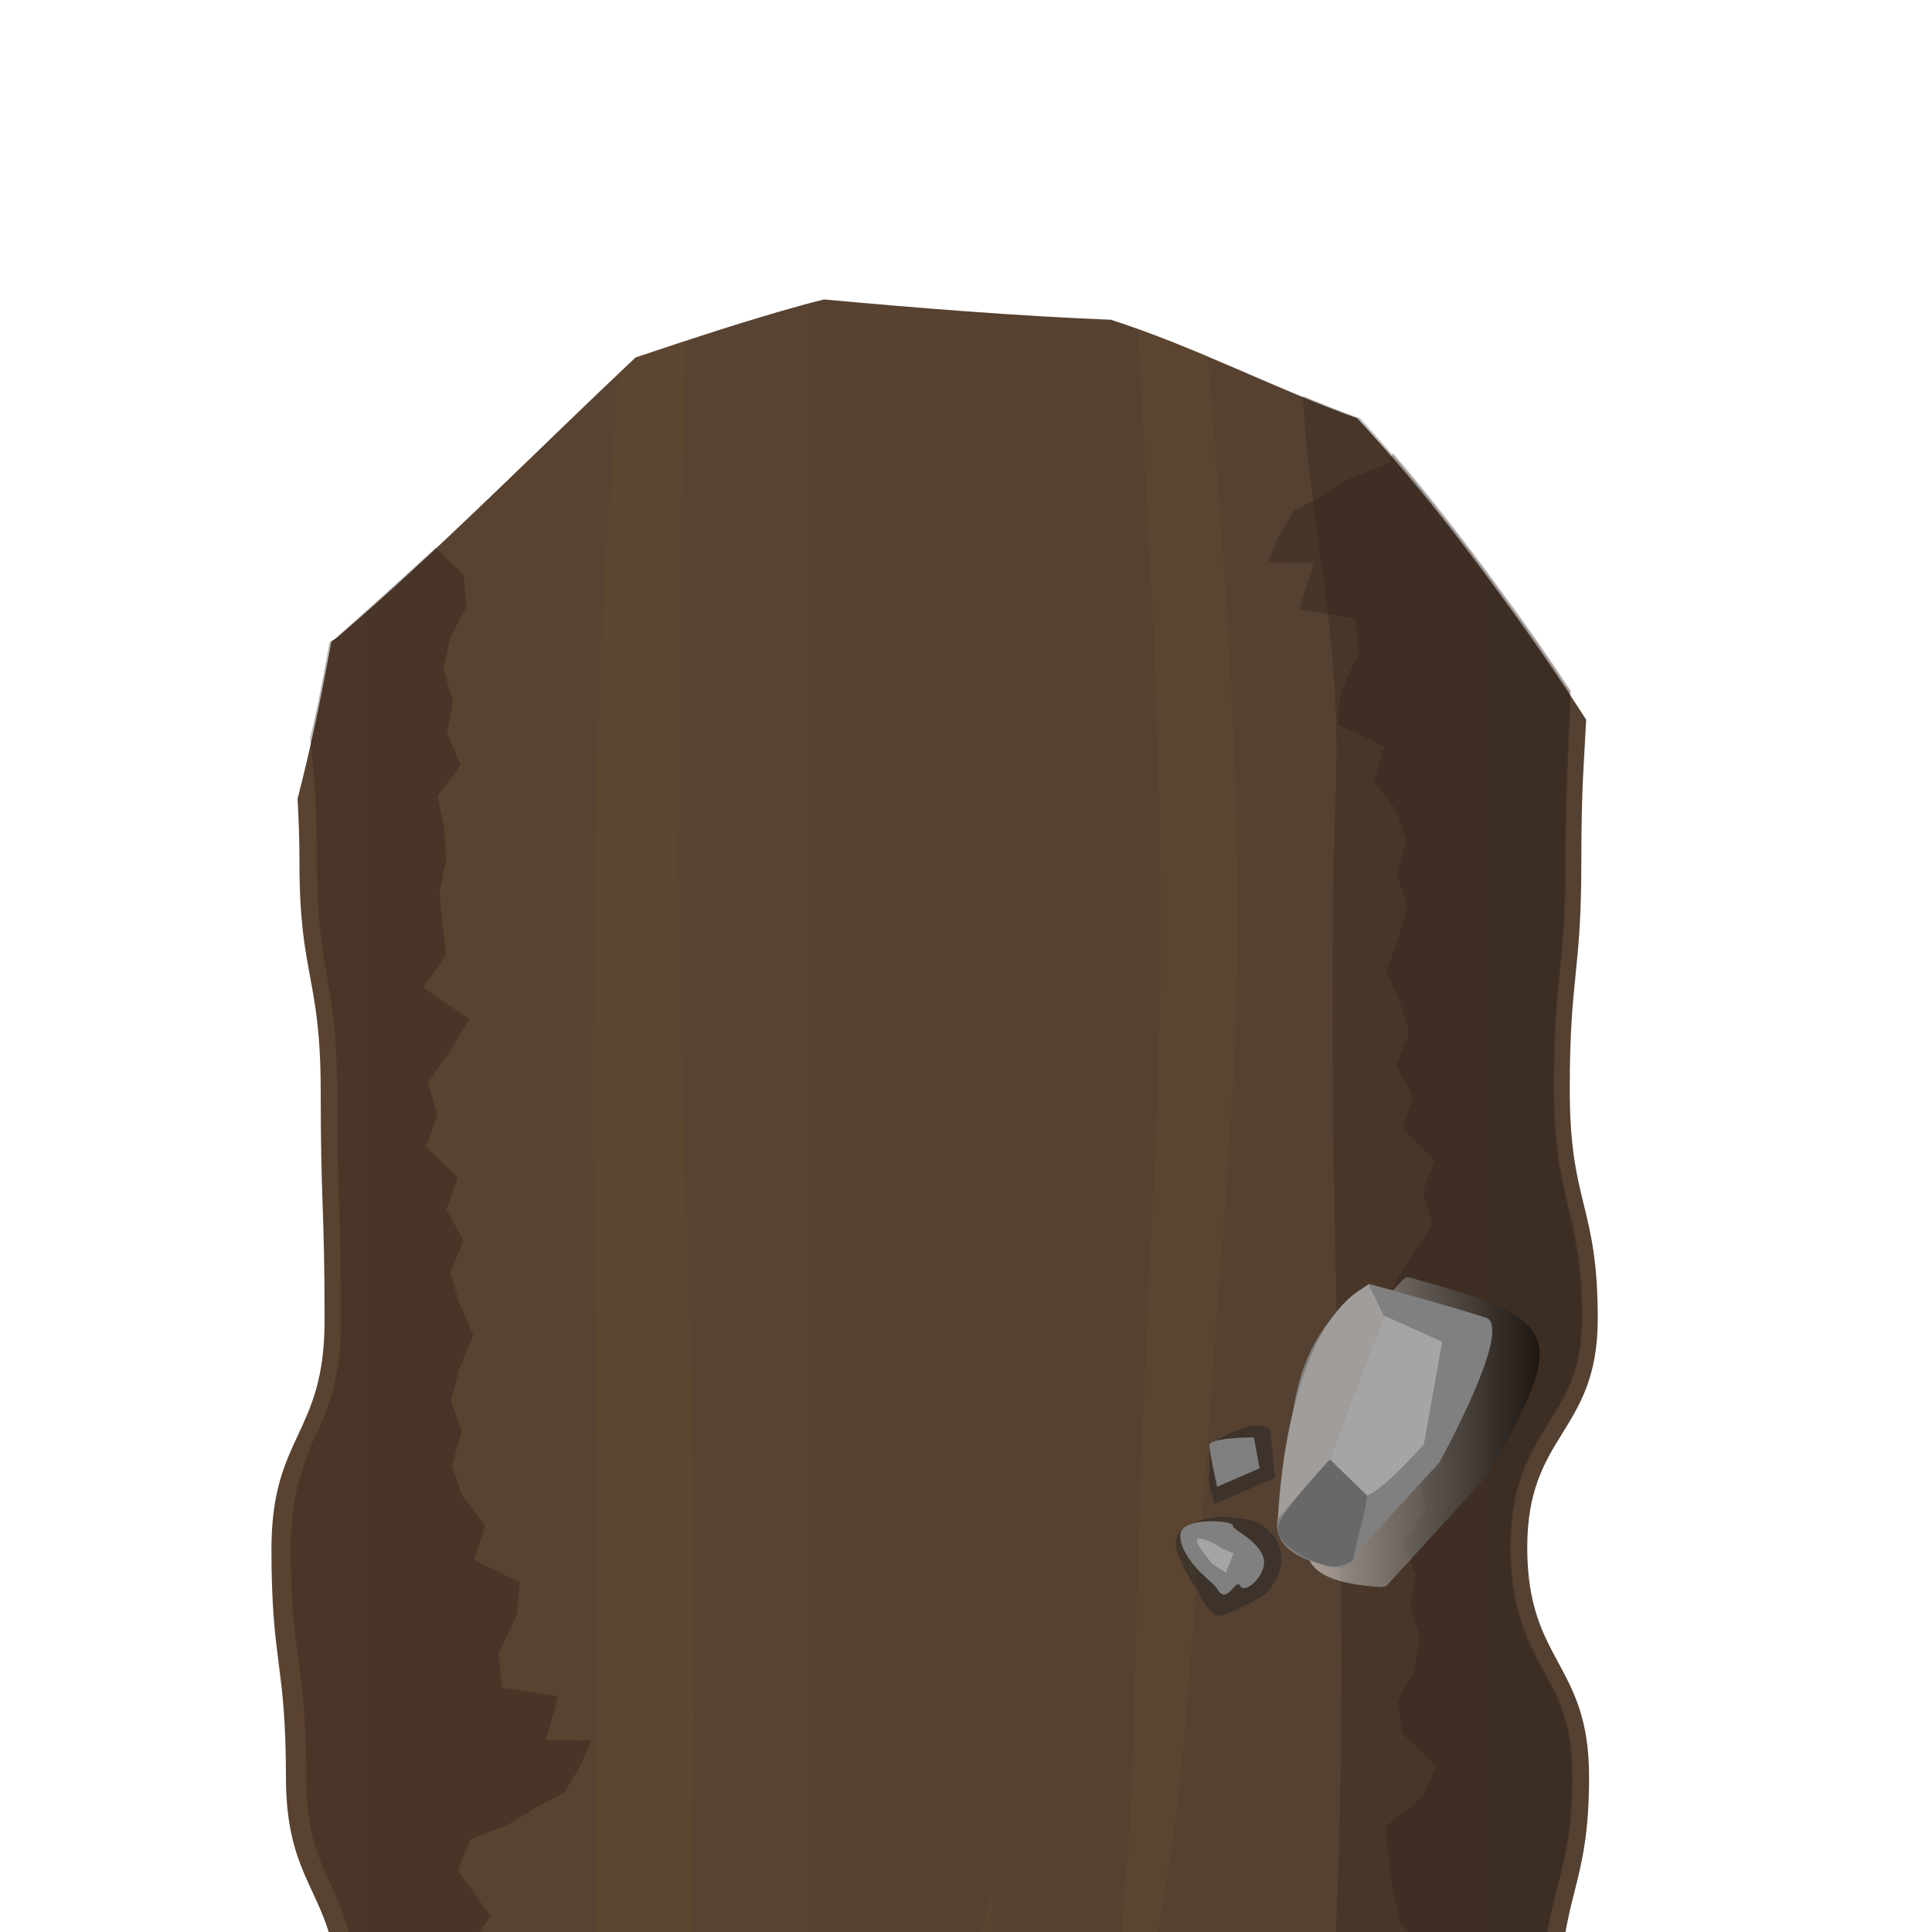
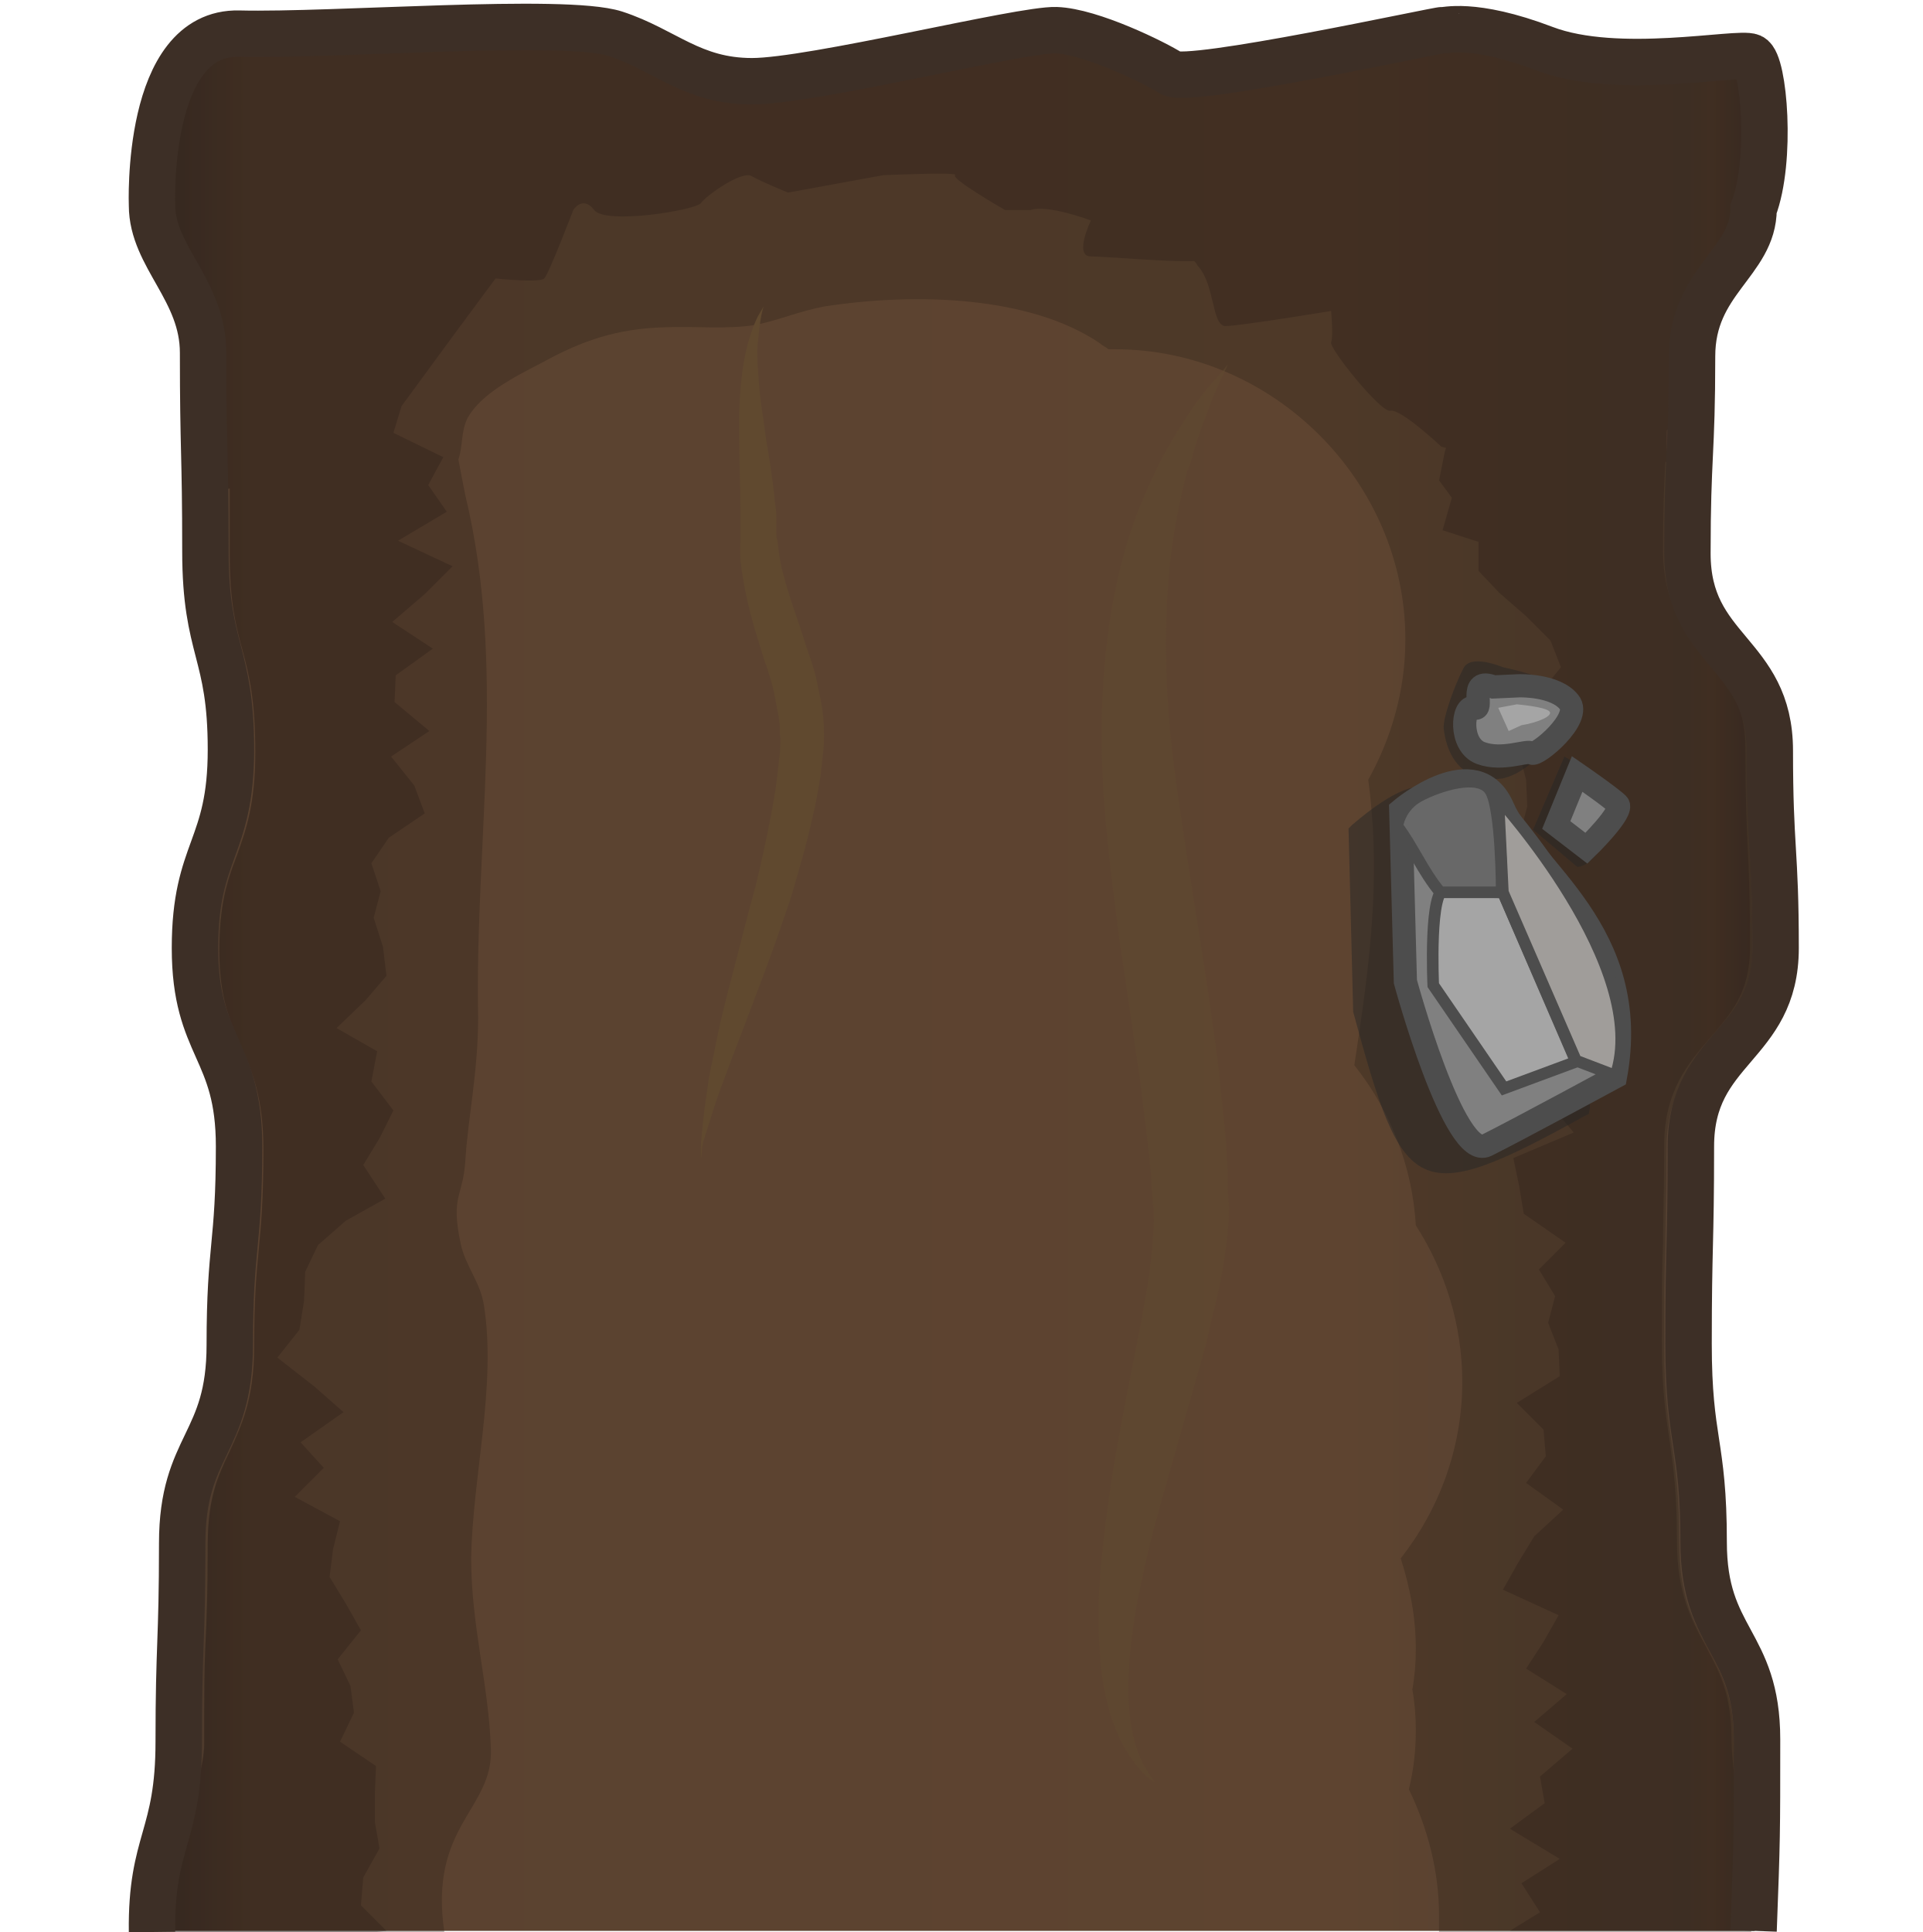
- <svg xmlns="http://www.w3.org/2000/svg" xmlns:xlink="http://www.w3.org/1999/xlink" version="1.1" id="Layer_1" x="0px" y="0px" viewBox="0 0 200 200" enable-background="new 0 0 200 200" xml:space="preserve">
+ <svg xmlns="http://www.w3.org/2000/svg" version="1.1" id="Layer_1" x="0px" y="0px" viewBox="0 0 165.7 166.5" enable-background="new 0 0 165.7 166.5" xml:space="preserve">
  <g>
+     <linearGradient id="SVGID_1_" gradientUnits="userSpaceOnUse" x1="12.946" y1="83.568" x2="152.879" y2="83.568" gradientTransform="matrix(1 0 0 -1 0 168)">
+       <stop offset="0" style="stop-color:#41342A" />
+       <stop offset="6.243074e-02" style="stop-color:#5A4230" />
+       <stop offset="0.733" style="stop-color:#5E4430" />
+       <stop offset="0.948" style="stop-color:#544132" />
+       <stop offset="0.96" style="stop-color:#5A4230" />
+       <stop offset="1" style="stop-color:#41342A" />
+     </linearGradient>
+     <path fill="url(#SVGID_1_)" d="M151.2,18c0.8,3.5-5.5,6.2-5.5,12.7c0,8.5-0.4,8.5-0.4,17c0,8.5,7.1,8.5,7.1,17   c0,8.5,0.5,8.5,0.5,17c0,8.5-7.3,8.5-7.3,17.1c0,8.5-0.2,8.5-0.2,17c0,8.5,1.3,8.5,1.3,17.1c0,8.5,4.6,8.5,4.6,17   c0,8.3,0.2,8.5-0.1,16.5H12.9c-0.1-7.9,2.5-8.1,2.5-16.4c0-8.5,0.3-8.5,0.3-17.1c0-8.5,4.1-8.5,4.1-17.1s0.8-8.5,0.8-17.1   c0-8.5-3.8-8.5-3.8-17.1c0-8.5,3.1-8.5,3.1-17.1c0-8.5-2.2-8.5-2.2-17.1s-0.2-8.5-0.2-17.1c0-5.4-3.8-9.2-4.5-12.7   c0,0-1.1-13.9,5.2-14.3c6.3-0.4,30.7-1.5,32-1.1s9,4.8,13.7,5c4.7,0.2,22.5-6,27-4.9c4.5,1.1,9.7,4,11,4s20.1-4.9,24-4.1   c3.9,0.7,14.3,3.6,23,2.4C150.9,4.9,152.5,7.3,151.2,18z" />
+     <path opacity="0.3" fill="#281D14" enable-background="new    " d="M143.6,37.1c0.6-0.5,1.3-1,2.1-1.4c0-1.3,0.1-2.9,0.1-5   c0-6.5,6.4-9.2,5.5-12.7c1.2-10.7-0.4-13.1-2.2-13.1c-8.7,1.2-19.1-1.7-23-2.4c-3.9-0.7-22.7,4.1-24,4.1c-1.3,0-6.5-2.8-11-4   c-4.5-1.1-22.3,5.2-27,4.9c-4.7-0.2-12.3-4.6-13.7-5c-1.3-0.4-25.7,0.7-32,1.1S13.1,18,13.1,18c0.7,3.5,4.5,7.3,4.5,12.7   c0,6,0.1,7.8,0.2,11.3c0.7,0.1,1.3,0.1,2,0.1c0,1.4,0,3.2,0,5.6c0,4.1,0.5,6.1,1.1,8.3c0.6,2.2,1.1,4.4,1.1,8.8   c0,4.4-0.8,6.7-1.6,8.9c-0.8,2.1-1.5,4.1-1.5,8.2c0,4,0.9,6,1.8,8.1c1,2.2,2,4.5,2,9c0,4.3-0.2,6.5-0.4,8.6   c-0.2,2.1-0.4,4.2-0.4,8.4c0,4.5-1.1,6.8-2.1,9c-1,2.1-1.9,4-1.9,8.1c0,4.3-0.1,6.5-0.2,8.6c-0.1,2.1-0.1,4.2-0.1,8.5   c0,4.2-4.4,12.5-4.4,16.4h25.1c-1.4-9.3,4.2-10.6,4-15.9c-0.2-5.6-1.7-10.6-1.7-16.4c0.1-6.9,2.2-14.9,1.1-21.8   c-0.3-2-1.6-3.4-2-5.3c-0.9-4.2,0.2-4,0.4-7.2c0.2-3.5,1.1-7.6,1.1-12.3c-0.3-15.3,2.5-30-1.1-45c-0.2-1-0.4-2-0.6-3.1   c0.4-1.2,0.2-2.4,0.8-3.6c1.2-2.1,4-3.5,6.5-4.8c3.3-1.8,6.3-2.9,10.6-3c2.5-0.1,5.2,0.2,7.7-0.2c2-0.4,3.8-1.2,6-1.6   c7.8-1.2,17.7-0.9,23.7,3.2c0.2,0.2,0.5,0.3,0.7,0.5c0.2,0,0.4,0,0.6,0c13.6,0,25,11.4,25,25c0,4.4-1.2,8.5-3.2,12.1   c0.2,1.4,0.3,2.8,0.4,4.2c0.4,7.1-0.6,13.8-1.6,20.4c3.1,3.9,5,8.7,5.3,13.8c2.5,3.9,4,8.5,4,13.5c0,5.7-2,11-5.3,15.2   c0.8,2.5,1.3,5.1,1.3,7.8c0,1.2-0.1,2.4-0.3,3.5c0.2,1.1,0.3,2.3,0.3,3.5c0,1.8-0.2,3.5-0.6,5.1c1.6,3.3,2.6,7,2.6,10.9   c0,0.5,0,1,0,1.5h26.9c0.1-4.2-1.5-12.6-1.5-16.5c0-4-1.1-5.9-2.2-8c-1.2-2.2-2.5-4.5-2.5-9c0-4.2-0.3-6.2-0.6-8.4   c-0.3-2.1-0.7-4.3-0.7-8.7c0-4.3,0-6.4,0.1-8.5c0-2.1,0.1-4.3,0.1-8.5c0-4.7,2.1-7.1,4-9.3c1.8-2.1,3.4-3.9,3.4-7.8   c0-4.2-0.1-6.4-0.2-8.5c-0.1-2.1-0.2-4.3-0.2-8.6c0-3.9-1.5-5.7-3.3-7.8c-1.8-2.2-3.8-4.6-3.8-9.3c0-4.3,0.1-6.5,0.2-8.6   C143.5,38.5,143.6,37.8,143.6,37.1z" />
+     <path opacity="0.3" fill="#261915" enable-background="new    " d="M145.4,40.1c0.1-2.5,0.3-4.6,0.3-9.5c0-6.5,6.4-9.2,5.5-12.7   c1.2-10.7-0.4-13.1-2.2-13.1c-8.7,1.2-19.1-1.7-23-2.4s-22.7,4.1-24,4.1s-6.5-2.8-11-4c-4.5-1.1-22.3,5.2-27,4.9   c-4.7-0.2-12.3-4.6-13.7-5s-25.7,0.7-32,1.1S13.1,18,13.1,18c0.7,3.5,4.5,7.3,4.5,12.7c0,6.4,0.1,8,0.2,12c0.7-0.2,1.3-0.4,2-0.6   c0,1.5,0,3.2,0,5.7c0,4.1,0.5,6.1,1.1,8.3c0.6,2.2,1.1,4.4,1.1,8.8c0,4.4-0.8,6.7-1.6,8.9c-0.8,2.1-1.5,4.1-1.5,8.2   c0,4,0.9,6,1.8,8.1c1,2.2,2,4.5,2,9c0,4.3-0.2,6.5-0.4,8.6c-0.2,2.1-0.4,4.2-0.4,8.4c0,4.5-1.1,6.8-2.1,9c-1,2.1-1.9,4-1.9,8.1   c0,4.3-0.1,6.5-0.2,8.6c-0.1,2.1-0.1,4.2-0.1,8.5c0,4.2-4.6,12.5-4.6,16.4h17.7l2.6-0.3l-2.2-2.2l0.2-2.4l1.4-2.5l-0.4-2.3l0-2.4   l0.1-2.4l-3.1-2.1l1.2-2.5l-0.3-2.3l-1.1-2.3l2-2.5l-1.3-2.3l-1.4-2.3l0.3-2.4l0.6-2.4l-3.9-2.1l2.5-2.5l-2-2.2l3.7-2.6l-2.5-2.2   l-3.2-2.5l1.9-2.4l0.4-2.5l0.1-2.5l1.1-2.3l2.4-2.1l3.4-1.9l-1.9-2.9l1.4-2.3l1.2-2.4L32,93.2l0.5-2.6l-3.5-2l2.5-2.4l1.8-2.1   l-0.3-2.5l-0.8-2.5l0.6-2.3L32,74.4l1.5-2.2l3.1-2.1l-0.9-2.4l-2-2.5l3.3-2.2L34,60.5l0.1-2.3l3.2-2.3l-3.5-2.3l2.8-2.4l2.4-2.4   l-4.7-2.2l4.2-2.5l-1.6-2.3l1.3-2.4l-4.3-2.1l0.7-2.3L39,29l3.7-5c0,0,3.8,0.4,4.2,0s2.5-5.9,2.5-5.9s0.8-1.3,1.8,0s8.8,0,9.2-0.6   s3.6-2.9,4.4-2.3c0.9,0.5,3.1,1.4,3.1,1.4l8.2-1.5c0,0,6.6-0.3,6.2,0s4.3,3,4.3,3h2.2c1.5-0.5,5.2,0.9,5.2,0.9s-1.5,3.1,0,3.1   c1.2,0,6.8,0.5,8.9,0.4c0.1,0.1,0.2,0.2,0.3,0.4c1.5,1.6,1.2,5.2,2.4,5.2s9.1-1.3,9.1-1.3s0.2,2.2,0,2.7s4.3,6.1,5.1,5.9   c0.9-0.2,4.4,3.1,4.4,3.1l0.4,0.1l-0.1,0.3l-0.5,2.5l1.1,1.5l-0.8,2.8l3.1,1l0,2.5l1.8,1.9l2.3,2l2.1,2.1l0.9,2.3l-2.1,2.6   l-1.5,2.5l0,2.3l0.6,2.3l0.1,2.3l-0.6,2.3l0.4,2.3l1.9,2.3l0.2,2.4l2.9,2.4l-3.7,2.3l-1.3,2.3l2.4,2.4l2.2,2.4l-0.7,2.3l-1.7,2.3   l2,2.4l-5.2,2.2l0.5,2.4l0.4,2.4l3.6,2.5l-2.3,2.3l1.4,2.3l-0.6,2.3l0.9,2.3l0.1,2.3l-3.7,2.3l2.3,2.3l0.2,2.3l-1.7,2.3l3.2,2.3   l-2.5,2.3l-1.4,2.3l-1.3,2.3l4.8,2.2l-1.3,2.3l-1.5,2.3l3.5,2.2l-2.8,2.4l3.3,2.3l-2.8,2.4l0.4,2.3l-3,2.2l4.3,2.6l-3.3,2.1   l1.6,2.5l-2.6,1.6h21c0.1-4.2-1.9-12.6-1.9-16.5c0-4-1.1-5.9-2.2-8c-1.2-2.2-2.5-4.5-2.5-9.1c0-4.2-0.3-6.2-0.6-8.4   c-0.3-2.1-0.7-4.3-0.7-8.7c0-4.3,0-6.4,0.1-8.5c0-2.1,0.1-4.3,0.1-8.5c0-4.7,2.1-7.1,4-9.3c1.8-2.1,3.4-3.9,3.4-7.8   c0-4.2-0.1-6.4-0.2-8.5c-0.1-2.1-0.2-4.3-0.2-8.6c0-3.9-1.5-5.7-3.3-7.8c-1.8-2.2-3.8-4.6-3.8-9.3c0-3.6,0.1-5.7,0.2-7.6   L145.4,40.1L145.4,40.1z" />
+     <g>
+       <g opacity="0.5">
+         <path fill="#60492F" d="M99.5,153.6c0,0-0.1-0.1-0.3-0.2c-0.2-0.1-0.5-0.4-0.8-0.7c-0.6-0.7-1.5-1.8-2.2-3.5     c-0.7-1.7-1.2-3.8-1.4-6.3c-0.2-2.5-0.2-5.3,0.1-8.3c0.3-3,0.7-6.2,1.3-9.6c0.6-3.4,1.3-6.9,2-10.4c0.3-1.8,0.7-3.6,0.9-5.4     c0.2-1.8,0.4-3.6,0.3-5.1c-0.1-0.9-0.2-1.9-0.2-2.8c-0.1-0.9-0.2-1.9-0.3-2.8c-0.2-1.9-0.5-3.8-0.7-5.7     c-0.6-3.9-1.1-7.7-1.7-11.5c-0.5-3.8-1-7.7-1.3-11.4c-0.6-7.5-0.2-14.8,1.3-20.8c0.7-3,1.7-5.6,2.8-7.9c1-2.3,2.2-4.1,3.1-5.5     c1-1.5,1.8-2.5,2.5-3.2c0.6-0.7,0.9-1.1,0.9-1.1s-0.2,0.5-0.6,1.3c-0.4,0.8-0.9,2.1-1.5,3.7c-0.3,0.8-0.6,1.7-0.9,2.7     c-0.1,0.5-0.3,1-0.5,1.5c-0.1,0.5-0.3,1.1-0.4,1.6c-0.5,2.3-1,4.8-1.2,7.7c-0.5,5.6-0.2,12.2,0.9,19.3c0.5,3.6,1.1,7.3,1.7,11.1     c0.6,3.8,1.2,7.7,1.7,11.7c0.2,2,0.4,4,0.6,6c0.1,1,0.1,2,0.2,3c0,1,0,2,0.1,3c0,2.3-0.4,4.4-0.7,6.3c-0.4,1.9-0.9,3.8-1.3,5.6     c-1,3.6-2,7-2.9,10.2c-0.9,3.2-1.8,6.2-2.4,9.1c-1.3,5.6-1.7,10.4-1.1,13.7c0.3,1.6,0.8,2.9,1.3,3.6c0.2,0.4,0.4,0.7,0.6,0.9     C99.4,153.5,99.5,153.6,99.5,153.6z" />
+       </g>
+       <g>
+         <path fill="#60492F" d="M60.4,99.8c0,0,0-0.3,0-0.9c0-0.6,0.1-1.4,0.2-2.4c0.1-1,0.3-2.3,0.5-3.7c0.3-1.4,0.6-3,1-4.8     c0.4-1.7,0.9-3.6,1.4-5.5c0.5-1.9,1-4,1.6-6.1c0.5-2.1,1-4.3,1.4-6.5c0.2-1.1,0.4-2.2,0.5-3.3l0.2-1.7c0-0.3,0.1-1.2,0-1.6l0-0.7     l-0.1-0.8c-0.1-0.5-0.2-1-0.3-1.6c-0.2-1.1-0.5-2.1-0.9-3.2c-0.7-2.2-1.4-4.4-1.8-6.7c-0.2-1.2-0.4-2.3-0.3-3.5     c0-0.3,0-0.6,0-0.8l0-0.7c0-0.5,0-1,0-1.5c0-2-0.1-3.9-0.1-5.7c-0.1-3.6,0.2-6.6,0.8-8.7c0.3-1,0.6-1.8,0.9-2.3     c0.3-0.5,0.4-0.7,0.4-0.7c0,0-0.1,0.3-0.2,0.8c-0.1,0.5-0.2,1.3-0.3,2.3c-0.1,1,0,2.2,0.1,3.6c0.1,1.4,0.4,3,0.6,4.7     c0.3,1.7,0.6,3.6,0.8,5.7c0.1,0.5,0.1,1,0.1,1.6l0,0.8c0,0.3,0,0.5,0.1,0.7c0.1,0.9,0.2,1.9,0.5,2.9c0.5,2,1.3,4,2,6.3     c0.4,1.1,0.8,2.3,1,3.5c0.3,1.3,0.5,2.4,0.5,3.9c0,0.8,0,1.1-0.1,1.9l-0.2,1.8c-0.2,1.2-0.4,2.4-0.7,3.6     c-0.5,2.3-1.2,4.6-1.8,6.7c-0.7,2.1-1.4,4.1-2.1,6c-0.7,1.9-1.4,3.7-2,5.3c-0.6,1.6-1.2,3.1-1.7,4.5c-0.5,1.3-0.9,2.5-1.2,3.5     c-0.3,1-0.6,1.8-0.7,2.3C60.5,99.5,60.4,99.8,60.4,99.8z" />
+       </g>
+     </g>
    <g>
      <g>
        <g>
-           <defs>
-             <rect id="SVGID_1_" x="-66.8" y="-268.9" width="319.6" height="747.6" />
-           </defs>
-           <clipPath id="SVGID_2_">
-             <use xlink:href="#SVGID_1_" overflow="visible" />
-           </clipPath>
-           <g clip-path="url(#SVGID_2_)">
-             <linearGradient id="SVGID_3_" gradientUnits="userSpaceOnUse" x1="25.994" y1="-283.05" x2="165.899" y2="-283.05">
-               <stop offset="0" style="stop-color:#41342A" />
-               <stop offset="0.195" style="stop-color:#5E4430" />
-               <stop offset="0.425" style="stop-color:#5A4230" />
-               <stop offset="0.575" style="stop-color:#4B3B2E" />
-               <stop offset="0.835" style="stop-color:#544132" />
-               <stop offset="1" style="stop-color:#41342A" />
-             </linearGradient>
-             <path fill="url(#SVGID_3_)" d="M111.6-278.2c4.2-3.3,8.4-6.6,12.7-9.7c-2.9,0.7-5.4,1.4-9.8,1.7c-1.7,2.1-3.6,4.2-5.4,6.3       C110.1-279.6,111-279,111.6-278.2z" />
-             <linearGradient id="SVGID_4_" gradientUnits="userSpaceOnUse" x1="25.994" y1="-279.6" x2="165.899" y2="-279.6">
-               <stop offset="0" style="stop-color:#41342A" />
-               <stop offset="0.195" style="stop-color:#5E4430" />
-               <stop offset="0.425" style="stop-color:#5A4230" />
-               <stop offset="0.575" style="stop-color:#4B3B2E" />
-               <stop offset="0.835" style="stop-color:#544132" />
-               <stop offset="1" style="stop-color:#41342A" />
-             </linearGradient>
-             <path fill="url(#SVGID_4_)" d="M69.3-270.4c0.2,0.3,0.5,0.6,0.7,0.9c2.5-2,5-4,7.5-6c3.5-2.8,8-0.4,8.5,2.9       c1.8-1.3,3.6-2.5,5.5-3.7c0.8-0.5,1.5-0.7,2.3-0.8c2.5-3.4,5.3-6.6,8.1-9.8c-2.9-0.8-5-1.9-7.6-2.8       c-8.8,5.7-17.1,12.2-25.3,18.9C69.1-270.6,69.2-270.5,69.3-270.4z" />
-             <linearGradient id="SVGID_5_" gradientUnits="userSpaceOnUse" x1="25.994" y1="-286.017" x2="165.899" y2="-286.017">
-               <stop offset="0" style="stop-color:#41342A" />
-               <stop offset="0.195" style="stop-color:#5E4430" />
-               <stop offset="0.425" style="stop-color:#5A4230" />
-               <stop offset="0.575" style="stop-color:#4B3B2E" />
-               <stop offset="0.835" style="stop-color:#544132" />
-               <stop offset="1" style="stop-color:#41342A" />
-             </linearGradient>
-             <path fill="url(#SVGID_5_)" d="M29.7-281.5c1.5-3.6,6.9-3,8.6,0c0.9,1.5,1.8,3,2.7,4.5c2.2-3.6,6.8-1.9,8.4,1.2       c5.9-5.7,12-11.1,18.4-16.1c-2.5-0.1-5.4-0.2-9.9-0.2c-13,0-18.7-9.1-28.3-0.3c-5.5,5-3.7,9.4-1.6,14.9       C28.6-278.8,29.1-280.2,29.7-281.5z" />
-             <linearGradient id="SVGID_6_" gradientUnits="userSpaceOnUse" x1="25.994" y1="-287.15" x2="165.899" y2="-287.15">
-               <stop offset="0" style="stop-color:#41342A" />
-               <stop offset="0.195" style="stop-color:#5E4430" />
-               <stop offset="0.425" style="stop-color:#5A4230" />
-               <stop offset="0.575" style="stop-color:#4B3B2E" />
-               <stop offset="0.835" style="stop-color:#544132" />
-               <stop offset="1" style="stop-color:#41342A" />
-             </linearGradient>
-             <path fill="url(#SVGID_6_)" d="M155.6-291.4c1.8,1.4,2.8,4.2,1.8,6.6c1.3,0.5,2.4,1.4,3.1,2.7c1.1-1,2.2-1.9,3.4-2.9       c-0.5-1.1-1.4-2.3-2.9-3.7c-2-1.8-3.7-2.9-5.2-3.5C155.7-291.9,155.6-291.7,155.6-291.4z" />
-             <linearGradient id="SVGID_7_" gradientUnits="userSpaceOnUse" x1="25.994" y1="120.65" x2="165.899" y2="120.65">
-               <stop offset="0" style="stop-color:#41342A" />
-               <stop offset="0" style="stop-color:#5E4430" />
-               <stop offset="0" style="stop-color:#5A4230" />
-               <stop offset="0.998" style="stop-color:#544132" />
-               <stop offset="1" style="stop-color:#4B3B2E" />
-               <stop offset="1" style="stop-color:#41342A" />
-             </linearGradient>
-             <path fill="url(#SVGID_7_)" d="M29.6,184c0,11.1,4.8,11.8,5.4,21.5c24.9-1.8,50-2,74.9-0.8c12.6,0.6,24.9,1.8,37.3,4       c4.8,0.4,9.5,0.9,14.3,1.6c0-0.8,0-1.7,0-2.7c0-11.8,3-11.8,3-23.7c0-11.8-6.4-11.8-6.4-23.7s7.3-11.8,7.3-23.7       c0-11.8-2.9-11.8-2.9-23.7s1.2-11.8,1.2-23.7c0-7.7,0.3-10.4,0.5-14.6c-2.7-4.2-5.5-8.3-8.5-12.4c-4.7-6.5-9.7-12.9-15.2-18.8       c-8.6-3.1-16.8-7.4-25.5-10.2c-9.9-0.4-19.8-1.2-29.7-2.1c-0.8,0.2-1.6,0.4-2.3,0.6c-5.8,1.6-11.5,3.5-17.2,5.4       C55.6,46.6,45.7,56.7,35,65.9c-0.2,0.2-0.4,0.3-0.7,0.5c-1,5.5-2.1,10.9-3.5,16.3c0.1,1.8,0.2,3.9,0.2,6.6       c0,11.8,2.2,11.8,2.2,23.7c0,11.8,0.4,11.8,0.4,23.7s-5.5,11.8-5.5,23.7S29.6,172.1,29.6,184z" />
-             <linearGradient id="SVGID_8_" gradientUnits="userSpaceOnUse" x1="25.994" y1="499.421" x2="165.899" y2="499.421">
-               <stop offset="0" style="stop-color:#41342A" />
-               <stop offset="0.195" style="stop-color:#5E4430" />
-               <stop offset="0.425" style="stop-color:#5A4230" />
-               <stop offset="0.575" style="stop-color:#4B3B2E" />
-               <stop offset="0.835" style="stop-color:#544132" />
-               <stop offset="1" style="stop-color:#41342A" />
-             </linearGradient>
-             <path fill="url(#SVGID_8_)" d="M162,484c-3.7,0.1-7.4,0-11.1-0.2c-6.5,0.5-12.9,1-19.4,1.4c-2.3,0.6-4.7,1.3-7.1,1.8       c-4.9,3.1-10,6.1-14.9,9.2c-4.8,3-10.3-4.1-6.1-7.9c1.8-1.6,3.6-3.2,5.4-4.8c0-0.1-0.1-0.1-0.1-0.2       c-13.3,0.8-26.5,1.3-39.8,0.5c-0.2,0-0.4-0.1-0.6-0.1c-11.1,1.3-22.2,2-33.4,2.1c-3.8,0-5.3-3.2-4.6-5.9c-0.1,0-0.3,0-0.4,0       c-0.7,3-1.5,5.9-1.5,11.8c0,11.8-4.6,14.9,4.2,22.9c9.6,8.8,12.3,1.5,25.3,1.5s13-3,26-3s13,1.7,26,1.7s13,2,26,2       s13.8,4.5,23.4-4.2c8.8-8,5.8-10,3.9-21.1C162.7,488.4,162.3,486,162,484z" />
-             <path opacity="0.3" fill="#261915" enable-background="new    " d="M29.7-281.5c1.5-3.6,6.9-3,8.6,0c0.9,1.5,1.8,3,2.7,4.5       c1.1-1.7,2.7-2.2,4.2-2l-0.4-1l-1.3-3.1l0.2-3.3l0.6-3.4l-1.4-3.1v-0.4c-1.7-0.5-3.3-0.9-4.8-0.9c-2.5,0-4.7,1-7.2,3.3       c-3.9,3.6-3.4,6.4-1.9,10.7C29.3-280.6,29.5-281.1,29.7-281.5z" />
-             <path opacity="0.3" fill="#261915" enable-background="new    " d="M52.3,485.4c-5.7,0.4-11.5,0.6-17.3,0.6       c-1.8,0-3.1-0.7-3.9-1.8c-0.3,2-0.6,4.3-0.6,7.7c0,3.6-0.4,6.5-0.8,8.8c-0.8,5.4-1.1,7.7,4.3,12.6c3.7,3.3,5.8,3.8,7.5,3.8       c0.4,0,0.8,0,1.3-0.1l0.9-1.8l3-2.9l-2.7-3.9l1.5-3.1l-0.4-3.7l5.3-1.7l1-3.1l0.9-3.2l0.5-3.4l-1.1-2.1L52.3,485.4z" />
-             <path opacity="0.3" fill="#261915" enable-background="new    " d="M30.1,160.3c0,5.8,0.4,8.6,0.8,11.6c0.4,3,0.8,6,0.8,12.1       c0,5.5,1.2,8.2,2.5,11c1.2,2.7,2.5,5.5,2.8,10.4c3-0.2,5.9-0.4,8.9-0.6l0.2-1.1l2.8-2.7l1.9-2.6l-3.4-4.8l1.3-3.2l3.9-1.5       l2.9-1.8l2.9-1.5l1.7-2.8l1.1-2.6l-4.7-0.1l1.3-4.5l-5.8-0.9l-0.4-3.5l1.9-4l0.3-3.4l-4.7-2.3l1.1-3.6l-2.3-3l-1.1-3.2l1-3.5       l-1.1-3.2l0.9-3.4l1.4-3.4l-1.4-3.2l-1-3.2l1.4-3.4l-1.8-3.2l1.2-3.3l-3.3-3.2l1.2-3.3l-1-3.3l2.3-3.3l2-3.3l-4.8-3.3l2.4-3.3       l-0.4-3.3l-0.3-3.3l0.7-3.3L46,85.7l-0.7-3.3l2.4-3.2l-1.4-3.3l0.6-3.3l-1-3.3l0.7-3.3l1.7-3.2L48,59.5l-2.9-2.8       c-3.4,3.1-6.8,6.2-10.3,9.3c-0.2,0.2-0.4,0.3-0.7,0.5c-0.6,3.3-1.2,6.6-2,9.9c0,0.3,0.1,0.6,0.1,0.9c0.3,3,0.6,6,0.6,12       c0,5.7,0.5,8.5,1,11.5s1.1,6.1,1.1,12.2c0,5.9,0.1,8.9,0.2,11.8c0.1,2.9,0.2,6,0.2,11.9c0,6.4-1.5,9.6-3,12.7       C31.3,152.1,30.1,154.8,30.1,160.3z" />
-             <g opacity="0.3">
-               <path fill="#261915" d="M161.3,492c-0.3-1.6-0.5-2.9-0.7-4.1c-0.3-1.5-0.5-2.7-0.7-3.9c-3,0-6,0-9-0.2c-1.5,0.1-3,0.2-4.6,0.3        l-2.5,2.2l1.7,3.2l-1.3,3.4l4.3,2.9l-0.7,3.4v3.3l-0.3,3.3l-0.6,3.4l-0.6,3.4l3.2,2.9l0.3,0.7c2-0.2,4.2-1.2,8.2-4.8        c6.2-5.7,5.8-7.4,4.4-13.7C162.1,496,161.7,494.2,161.3,492z" />
-               <path fill="#261915" d="M157.4-284.8c1.3,0.5,2.4,1.4,3.1,2.7c0.6-0.5,1.2-1,1.7-1.5c-0.3-1.1-1-2.2-2.6-3.6        c-0.9-0.8-1.7-1.4-2.4-1.9C157.8-287.9,158-286.2,157.4-284.8z" />
-               <path fill="#261915" d="M134.5,63.1l5.8,0.9l0.4,3.5l-1.9,4.1l-0.3,3.4l4.8,2.3l-1.1,3.6l2.3,2.9l1.1,3.2l-1,3.5l1.1,3.2        l-0.9,3.4l-1.3,3.4l1.4,3.2l1,3.2l-1.4,3.4l1.8,3.2l-1.1,3.4l3.3,3.2l-1.2,3.3l1,3.3l-2.3,3.4l-1.9,3.3l4.8,3.2l-2.3,3.3        l0.4,3.3l0.3,3.3l-0.7,3.3l0.3,3.3l0.7,3.3l-2.4,3.3l1.4,3.3l-0.6,3.3l1,3.3l-0.6,3.3l-1.7,3.2l0.4,3.3l3.6,3.4l-1.4,3.2        l-3.9,3.1l0.4,3.3l0.4,3.3l0.8,3.3l2.7,3.4l-5.2,3l0.7,2.5c1.4,0.2,2.8,0.5,4.2,0.7c4.1,0.3,8.2,0.8,12.3,1.3        c0-0.7,0-1.5,0-2.4c0-6.2,0.8-9.3,1.6-12.3c0.7-2.9,1.5-5.7,1.5-11.4c0-5.4-1.4-8.1-3-10.9c-1.6-3-3.4-6.4-3.4-12.8        c0-6.5,2.1-9.9,4-12.9c1.8-2.9,3.4-5.4,3.4-10.8c0-5.7-0.7-8.4-1.4-11.4c-0.7-3-1.5-6.2-1.5-12.3c0-6,0.3-9.1,0.6-12.1        s0.6-5.8,0.6-11.6c0-6,0.2-9,0.3-12c0.1-1.6,0.2-3.3,0.2-5.5c-2.1-3.2-4.3-6.4-6.6-9.5c-3.7-5.1-7.6-10.2-11.8-15.1l-0.5,1.1        l-3.9,1.5l-2.9,1.8l-2.9,1.5l-1.7,2.8l-1,2.6l4.7,0.1L134.5,63.1z" />
-             </g>
-             <g>
-               <g opacity="0.5">
-                 <path fill="#60492F" d="M61.6,137.7c0.1,3.7,0.1,7.4,0.2,11.1c0.1,3.7,0.2,7.4,0.1,11.1c0,3.7,0,7.5,0,11.2         c0,3.8-0.1,7.5-0.1,11.3c-0.1,7.2-0.2,14.5-0.2,21.7c3.3-0.1,6.6-0.2,9.9-0.2c0.1-7.1,0.2-14.3,0.3-21.4         c0-3.8,0.1-7.5,0.1-11.3s0-7.6,0-11.3c0-3.8-0.1-7.5-0.2-11.3c-0.1-3.7-0.2-7.5-0.3-11.2c-0.1-3.7-0.2-7.4-0.3-11.1         c-0.1-3.7-0.3-7.3-0.4-10.9c-0.2-7.2-0.2-14.4-0.4-21.4c-0.2-7,0.1-13.9,0-20.7c0-3.4,0-6.7,0-10c0-3.3,0.2-6.6,0.2-9.8         c0.2-6.2,0.4-12.3,0.5-18.2c-1.7,0.6-3.4,1.1-5,1.7c-0.7,0.6-1.3,1.2-2,1.8c-0.3,4.7-0.6,9.4-1,14.3         c-0.2,3.2-0.5,6.5-0.6,9.9c-0.1,3.3-0.3,6.7-0.4,10.1s-0.3,6.9-0.4,10.3c0,1.7-0.1,3.5-0.1,5.2c0,1.8,0,3.5,0,5.3         c0,7.1-0.1,14.3-0.1,21.6c0,3.6,0.1,7.3,0.1,11C61.5,130.3,61.5,134,61.6,137.7z" />
-               </g>
-               <g opacity="0.5">
-                 <path fill="#60492F" d="M102.5,204.4c0-1,0-1.9,0-2.7c0.1-1.8,0.1-3.2,0.2-4.2c0-1,0-1.5,0-1.5s-0.1,0.5-0.4,1.4         c-0.2,0.9-0.6,2.3-1,4.1c-0.2,0.8-0.3,1.8-0.5,2.8C101.4,204.4,101.9,204.4,102.5,204.4z" />
-               </g>
-               <g opacity="0.5">
-                 <path fill="#60492F" d="M119,205.3c0.7-4.2,1.5-8.7,2.2-13.6c0.3-1.7,0.5-3.4,0.7-5.2c0.1-0.9,0.2-1.8,0.3-2.7         s0.2-1.8,0.3-2.7c0.3-3.6,0.6-7.4,0.9-11.3c0.6-7.7,1.3-15.9,1.9-24.4c0.6-8.5,1.3-17.2,1.9-26.1c0.1-2.2,0.3-4.5,0.4-6.7         l0.1-0.8v-0.9l0.1-1.7l0.1-3.4c0.2-4.5,0.2-9.1,0.2-13.7c0-2.3-0.1-4.6-0.1-6.8c-0.1-2.3-0.1-4.5-0.2-6.8         c-0.2-4.5-0.4-9-0.7-13.5s-0.5-8.9-0.9-13.2c-0.3-4.4-0.7-8.7-1-12.9c-0.1-0.7-0.1-1.4-0.2-2c-2.4-1-4.8-2-7.2-2.8         c0.1,1.8,0.2,3.5,0.3,5.3c0.4,8.4,0.8,17.2,1.3,26c0.2,4.4,0.3,8.9,0.5,13.4c0.1,4.5,0.2,9,0.2,13.4c0,4.5,0.1,8.9-0.1,13.4         l-0.1,3.4v1.7v0.8v0.8c-0.1,2.2-0.2,4.5-0.3,6.7c-0.5,8.9-0.8,17.6-1.2,26.1c-0.4,8.5-0.6,16.7-0.8,24.4         c-0.1,3.9-0.3,7.7-0.3,11.3c0,0.9,0,1.8-0.1,2.7c0,0.9,0,1.7-0.1,2.6c-0.1,1.7-0.2,3.4-0.3,5.1c-0.4,4.9-0.8,9.5-1.1,13.9         C116.7,205.1,117.8,205.2,119,205.3z" />
-               </g>
-             </g>
-             <path opacity="0.3" fill="#281D14" enable-background="new    " d="M157.4-284.8c1.3,0.5,2.4,1.4,3.1,2.7       c0.6-0.5,1.2-1,1.7-1.5c-0.3-1.1-1-2.2-2.6-3.6c-0.9-0.8-1.7-1.4-2.4-1.9C157.8-287.9,158-286.2,157.4-284.8z" />
-             <path opacity="0.3" fill="#281D14" enable-background="new    " d="M138.3,80.6c-1.5,43.7,2.2,83.1-0.4,126.7       c3.1,0.4,6.2,0.9,9.4,1.4c4.1,0.3,8.2,0.8,12.3,1.3c0-0.7,0-1.5,0-2.4c0-6.2,0.8-9.3,1.6-12.3c0.7-2.9,1.5-5.7,1.5-11.4       c0-5.4-1.4-8.1-3-10.9c-1.6-3-3.4-6.4-3.4-12.8c0-6.5,2.1-9.9,4-12.9c1.8-2.9,3.4-5.4,3.4-10.8c0-5.7-0.7-8.4-1.4-11.4       c-0.7-3-1.5-6.2-1.5-12.3c0-6,0.3-9.1,0.6-12.1s0.6-5.8,0.6-11.6c0-6,0.2-9,0.3-12c0.1-1.6,0.2-3.3,0.2-5.5       c-2.1-3.2-4.3-6.4-6.6-9.5c-4.7-6.5-9.7-12.9-15.1-18.8c-2-0.7-3.9-1.5-5.9-2.3C135.4,53.2,138.8,65.4,138.3,80.6z" />
-             <path opacity="0.3" fill="#281D14" enable-background="new    " d="M161.3,492c-0.3-1.6-0.5-2.9-0.7-4.1       c-0.3-1.5-0.5-2.7-0.7-3.9c-3,0-6,0-9-0.2c-6.5,0.5-12.9,1-19.4,1.4c-0.3,0.1-0.6,0.2-0.9,0.2c0.6,9.6,0.2,19.9,1.1,29.4       c1.2,0.1,2.6,0.1,4.2,0.1c4.1,0,7,0.4,9.3,0.8c1.5,0.2,2.7,0.4,3.8,0.4c2.3,0,4.5-0.8,8.9-4.9c6.2-5.7,5.8-7.4,4.4-13.7       C162.1,496,161.7,494.2,161.3,492z" />
-             <path opacity="0.3" fill="#281D14" enable-background="new    " d="M29.7-281.5c1.5-3.6,6.9-3,8.6,0c0.9,1.5,1.8,3,2.7,4.5       c2.2-3.6,6.8-1.9,8.4,1.2c0.7-0.6,1.3-1.3,2-1.9c-0.1-4.5-0.3-9-0.8-13.3c-2-0.5-3.8-1.1-5.4-1.6c-2.6-0.9-4.8-1.6-7-1.6       c-2.5,0-4.7,1-7.2,3.3c-3.9,3.6-3.4,6.4-1.9,10.7C29.3-280.6,29.5-281.1,29.7-281.5z" />
-             <path opacity="0.3" fill="#281D14" enable-background="new    " d="M35,486c-1.8,0-3.1-0.7-3.9-1.8c-0.3,2-0.6,4.3-0.6,7.7       c0,3.6-0.4,6.5-0.8,8.8c-0.8,5.4-1.1,7.7,4.3,12.6c3.7,3.3,5.8,3.8,7.5,3.8c1.5,0,3.1-0.4,5.1-1c1.5-0.4,3.1-0.9,5-1.2       c2.5-7.6,4.3-15.6,4.7-20.6c0.3-3.1,0.4-6.2,0.4-9.2C49.4,485.6,42.2,486,35,486z" />
-             <g>
-               <g>
-                 <g>
-                   <path opacity="0.5" fill="#262626" enable-background="new    " d="M121.7,159.8c0.1,1.8,2.4,5.1,2.4,5.1s1.2,2.8,2.5,2.3          c1.4-0.5,4.3-1.9,4.8-2.6c0.5-0.7,2.9-3.9-0.6-6.6c-1.4-1-3.1-0.8-4.2-1C125.5,157,121.6,157.6,121.7,159.8z" />
-                   <g>
-                     <path fill="#808080" d="M125.9,164.3c1.1,2.2,2-1.1,2.5-0.1c0.5,0.9,3.1-1.4,2.3-3.2s-3.1-2.6-3.1-3.1s-5.2-0.9-5.4,0.9           s2.1,4,2.1,4L125.9,164.3z" />
-                     <path fill="#A5A5A5" d="M126.5,160.3c-1-0.7-2.6-1.4-2.6-0.8c0,0.5,1.6,2.4,1.6,2.4l1.4,0.9l0.8-2L126.5,160.3z" />
-                   </g>
-                 </g>
-                 <g>
-                   <linearGradient id="SVGID_9_" gradientUnits="userSpaceOnUse" x1="135.185" y1="148.25" x2="159.385" y2="148.25">
-                     <stop offset="0" style="stop-color:#FFFFFF" />
-                     <stop offset="1" style="stop-color:#000000" />
-                   </linearGradient>
-                   <path opacity="0.5" fill="url(#SVGID_9_)" enable-background="new    " d="M143,164.3c-9.5-0.6-8.1-4.1-7.1-8.8          c0.1-1.1,0.2-2.4,0.4-3.9c0.5-7,3.4-13.4,8.9-19.1l0.4-0.3l0.5,0.1c16.1,4.4,16,5.9,8,20.3l-10.6,11.6L143,164.3z" />
-                   <g>
-                     <path fill="#808080" d="M141.7,132.9c-10.4,7.4-7.1,18-9.2,23.4c-2,5.4,6.5,6,6.5,6l10-10.9c0,0,7.8-14.1,4.8-15           C150.8,135.4,141.7,132.9,141.7,132.9z" />
-                     <path fill="#A5A5A5" d="M143.3,136.2l-5.7,14.9c0,0,2.5,2.4,3.3,3.6c0.9,1.2,6.5-5.2,6.5-5.2l1.9-10.6L143.3,136.2z" />
-                     <path fill="#A09D9A" d="M137.6,151.1l-5.3,6.1c0,0,0.6-19.8,9.4-24.2l1.6,3.3L137.6,151.1z" />
-                     <path fill="#686868" d="M141.5,154.8c-0.2,2.3-1.1,4.5-1.4,6.7c0,0-1.4,1.1-3.1,0.5c-1.7-0.5-5-2.2-4.7-3.9s5.4-7,5.4-7           L141.5,154.8z" />
-                   </g>
-                 </g>
-                 <g>
-                   <path opacity="0.5" fill="#262626" enable-background="new    " d="M125.2,152.7c-0.3,0.3,0.5,3,0.5,3l6.3-2.7l-0.5-5          c0,0-0.4-0.6-1.9-0.4c-1.4,0.1-4.4,1.9-4.4,1.9L125.2,152.7z" />
-                   <path fill="#808080" d="M129.8,148.8c0,0-4.6,0-4.6,0.8s0.8,4.3,0.8,4.3l4.4-1.9L129.8,148.8z" />
-                 </g>
-               </g>
-             </g>
+           <path opacity="0.5" fill="#262626" enable-background="new    " d="M134.8,59.5c-1.3-1.2-5.3-2-5.3-2s-2.8-1.2-3.4,0.1      c-0.7,1.3-1.8,4.3-1.7,5.2c0.1,0.8,0.6,4.8,5,4.3c1.6-0.3,2.8-1.6,3.7-2.2S136.5,61,134.8,59.5z" />
+           <g>
+             <path fill="#808080" stroke="#4D4D4D" stroke-width="2" stroke-miterlimit="10" d="M128.7,59.2c-2.3-0.9-0.7,2.2-1.7,1.8       c-1-0.3-1.3,3.2,0.6,3.9s4-0.3,4.4,0c0.4,0.3,4.4-3,3.2-4.4c-1.2-1.5-4.3-1.4-4.3-1.4L128.7,59.2z" />
+             <path fill="#A5A5A5" d="M131.1,62.5c1.3-0.2,2.8-0.8,2.4-1.2c-0.4-0.4-2.8-0.6-2.8-0.6l-1.6,0.3l0.9,2L131.1,62.5z" />
          </g>
+         </g>
+         <g>
+           <path opacity="0.5" fill="#262626" enable-background="new    " d="M116.5,71.1c7.2-6.2,8.6-2.7,11.2,1.4      c0.7,0.8,1.5,1.9,2.4,3.1c4.5,5.4,6.9,12,6.9,19.9l-0.1,0.5l-0.4,0.2c-14.6,8.1-15.6,6.9-19.9-9l-0.4-15.8L116.5,71.1z" />
+           <g>
+             <path fill="#808080" stroke="#4D4D4D" stroke-width="2" stroke-miterlimit="10" d="M139.2,92.8c2.3-12.5-7.4-17.9-9.7-23.2       c-2.3-5.3-8.8,0.2-8.8,0.2l0.4,14.8c0,0,4.2,15.5,7,14.1C130.9,97.3,139.2,92.8,139.2,92.8z" />
+             <path fill="#A5A5A5" stroke="#4D4D4D" stroke-miterlimit="10" d="M135.8,91.5l-6.3-14.6c0,0-3.5,0-4.9-0.3       c-1.5-0.2-1.1,8.3-1.1,8.3l6.1,8.9L135.8,91.5z" />
+             <path fill="#A09D9A" stroke="#4D4D4D" stroke-miterlimit="10" d="M129.5,76.9l-0.4-8.1c0,0,13.3,14.6,10.1,23.9l-3.4-1.3       L129.5,76.9z" />
+             <path fill="#686868" stroke="#4D4D4D" stroke-miterlimit="10" d="M124.1,76.9c-1.5-1.8-2.4-4-3.7-5.7c0,0,0.2-1.7,1.9-2.6       s5.1-2,6.1-0.5c1,1.5,1,8.8,1,8.8L124.1,76.9z" />
+           </g>
+         </g>
+         <g>
+           <path opacity="0.5" fill="#262626" enable-background="new    " d="M137.3,67c0-0.4-2.5-1.8-2.5-1.8l-2.7,6.3l3.8,3.2      c0,0,0.7,0.1,1.6-1c0.9-1.1,1.9-4.4,1.9-4.4L137.3,67z" />
+           <path fill="#808080" stroke="#4D4D4D" stroke-width="2" stroke-miterlimit="10" d="M136.7,73.1c0,0,3.3-3.2,2.7-3.8      c-0.6-0.6-3.5-2.6-3.5-2.6l-1.8,4.4L136.7,73.1z" />
        </g>
      </g>
    </g>
+     <path fill="none" stroke="#3D2F26" stroke-width="4" stroke-miterlimit="10" d="M13.1,166.5c-0.1-7.9,2.3-8.1,2.3-16.4   c0-8.5,0.3-8.5,0.3-17.1c0-8.5,4.1-8.5,4.1-17.1s0.8-8.5,0.8-17.1c0-8.5-3.8-8.5-3.8-17.1c0-8.5,3.1-8.5,3.1-17.1   c0-8.5-2.2-8.5-2.2-17.1s-0.2-8.5-0.2-17.1c0-5.4-4.4-8.3-4.4-12.7c0,0-0.6-15,7.5-14.8s28-1.4,32.4,0c4.3,1.4,6.6,4.1,11.8,4.1   S88,2.5,91,2.6s8.5,2.8,9.9,3.7c1.4,1,23.3-3.8,23.4-3.7c0.1,0.1,2.5-0.8,8.8,1.6c6.3,2.4,16.7,0.2,17.8,0.7   c1.1,0.5,1.8,8.9,0.2,13.1c0,4.6-5.3,6.2-5.3,12.7c0,8.5-0.4,8.5-0.4,17c0,8.5,7.1,8.5,7.1,17c0,8.5,0.5,8.5,0.5,17   c0,8.5-7.3,8.5-7.3,17.1c0,8.5-0.2,8.5-0.2,17c0,8.5,1.3,8.5,1.3,17.1c0,8.5,4.6,8.5,4.6,17c0,8.3,0,8.5-0.3,16.5" />
  </g>
</svg>
